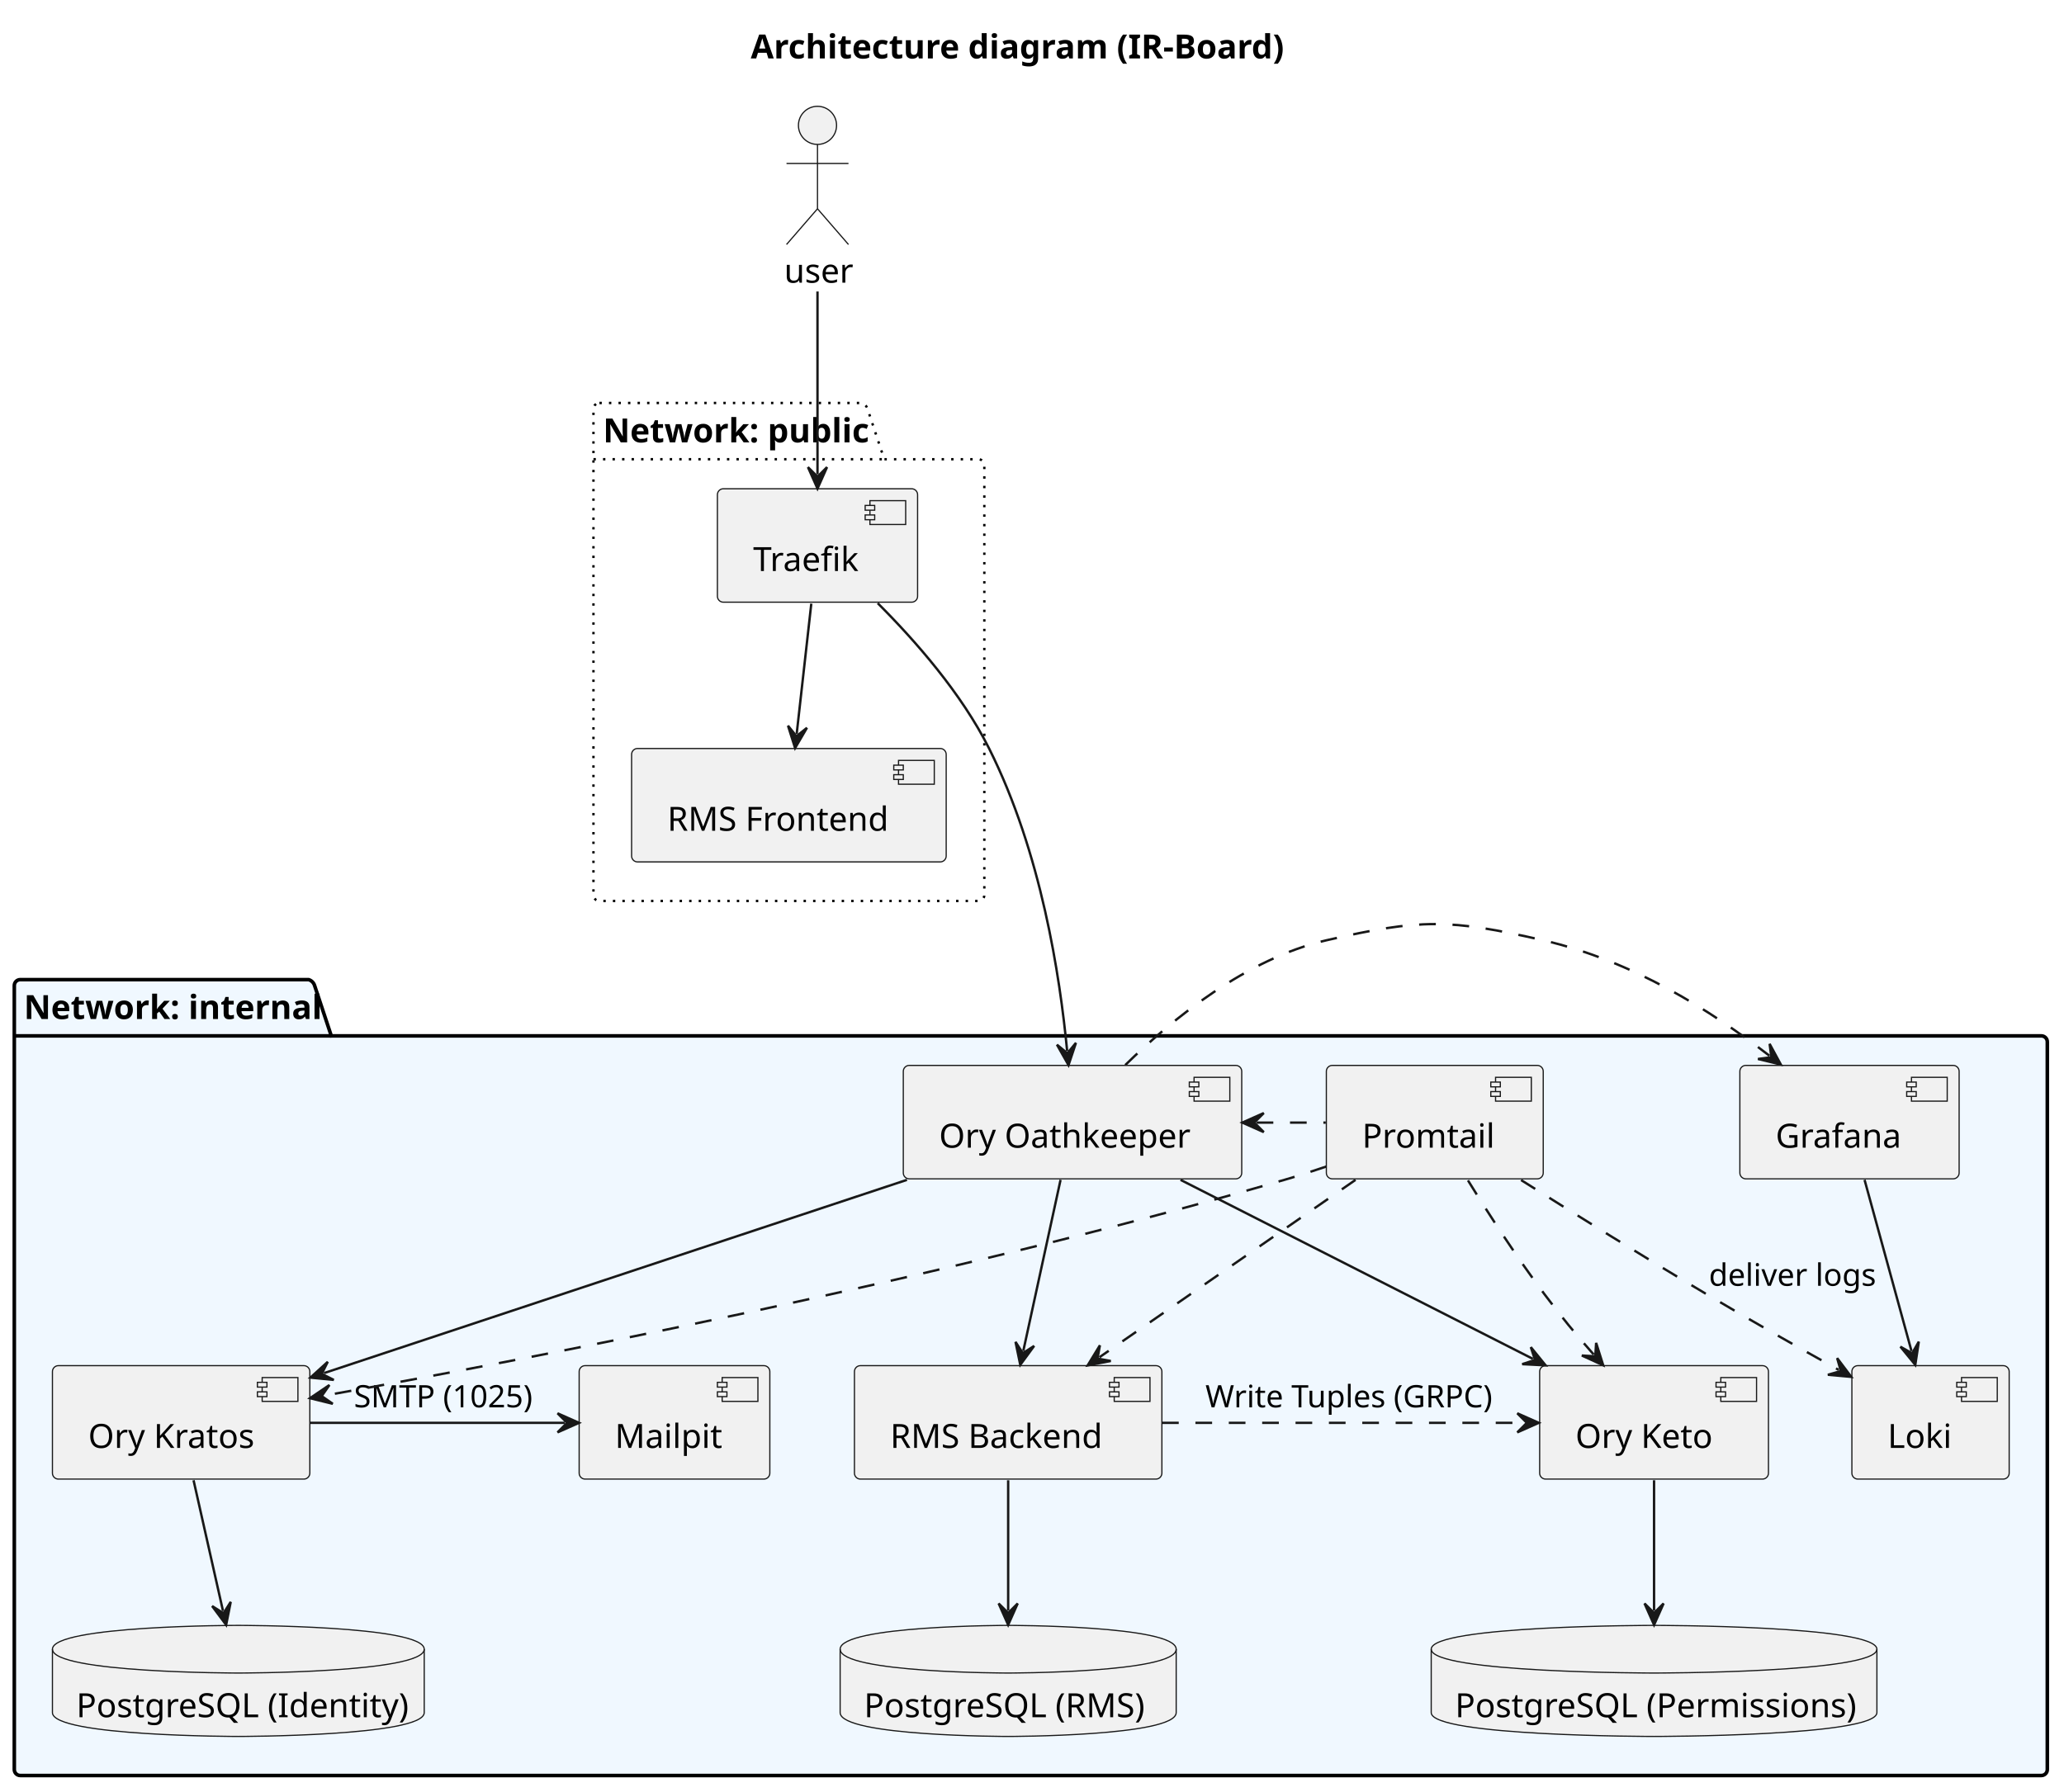
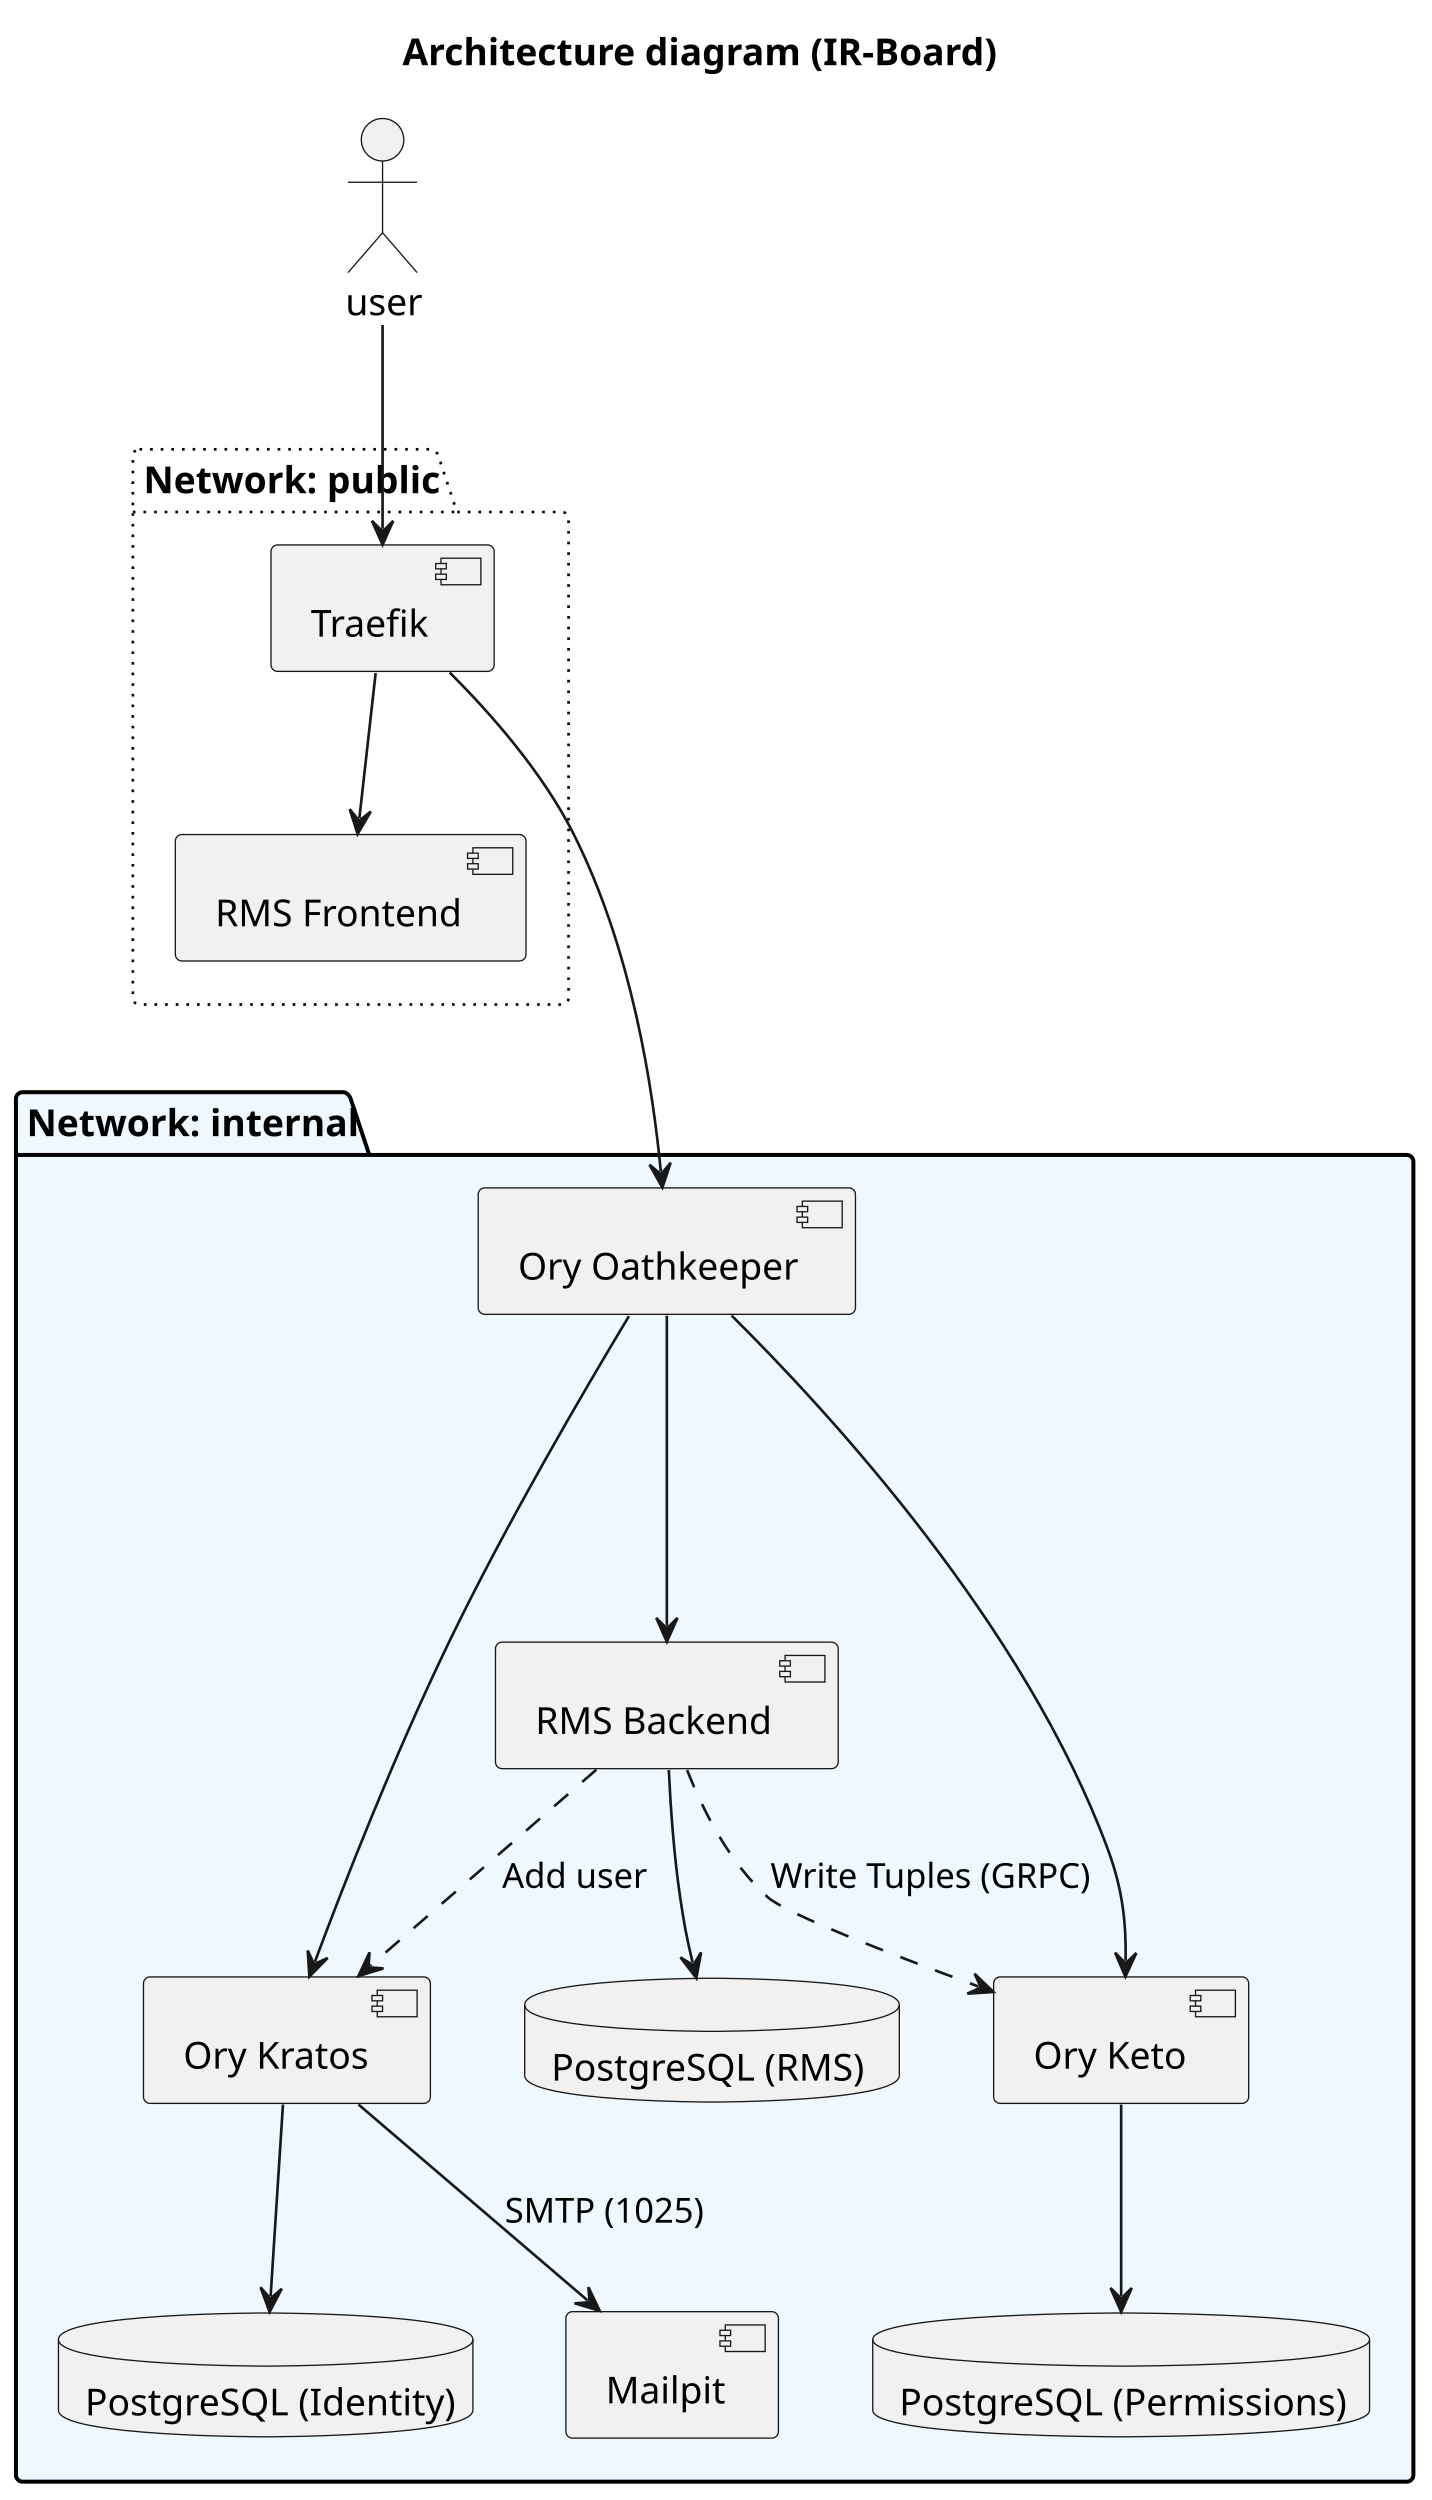
- <svg xmlns="http://www.w3.org/2000/svg" contentStyleType="text/css" height="752px" preserveAspectRatio="none" style="width:866px;height:752px;background:#FFFFFF;" version="1.1" viewBox="0 0 866 752" width="866px" zoomAndPan="magnify">
+ <svg xmlns="http://www.w3.org/2000/svg" contentStyleType="text/css" height="941px" preserveAspectRatio="none" style="width:539px;height:941px;background:#FFFFFF;" version="1.1" viewBox="0 0 539 941" width="539px" zoomAndPan="magnify">
  <defs />
  <g>
-     <text fill="#000000" font-family="sans-serif" font-size="14" font-weight="bold" lengthAdjust="spacing" textLength="222" x="315" y="24.533">Architecture diagram (IR-Board)</text>
+     <text fill="#000000" font-family="sans-serif" font-size="14" font-weight="bold" lengthAdjust="spacing" textLength="222" x="151.5" y="24.533">Architecture diagram (IR-Board)</text>
    <g id="cluster_Network: public">
-       <path d="M251.5,169.109 L361.5,169.109 A3.75,3.75 0 0 1 364,171.609 L371,192.719 L410.5,192.719 A2.5,2.5 0 0 1 413,195.219 L413,375.609 A2.5,2.5 0 0 1 410.5,378.109 L251.5,378.109 A2.5,2.5 0 0 1 249,375.609 L249,171.609 A2.5,2.5 0 0 1 251.5,169.109 " fill="none" style="stroke:#000000;stroke-width:1.0;stroke-dasharray:1.0,3.0;" />
-       <line style="stroke:#000000;stroke-width:1.0;stroke-dasharray:1.0,3.0;" x1="249" x2="371" y1="192.719" y2="192.719" />
-       <text fill="#000000" font-family="sans-serif" font-size="14" font-weight="bold" lengthAdjust="spacing" textLength="109" x="253" y="185.643">Network: public</text>
+       <path d="M52.5,169.109 L162.5,169.109 A3.75,3.75 0 0 1 165,171.609 L172,192.719 L211.5,192.719 A2.5,2.5 0 0 1 214,195.219 L214,375.609 A2.5,2.5 0 0 1 211.5,378.109 L52.5,378.109 A2.5,2.5 0 0 1 50,375.609 L50,171.609 A2.5,2.5 0 0 1 52.5,169.109 " fill="none" style="stroke:#000000;stroke-width:1.0;stroke-dasharray:1.0,3.0;" />
+       <line style="stroke:#000000;stroke-width:1.0;stroke-dasharray:1.0,3.0;" x1="50" x2="172" y1="192.719" y2="192.719" />
+       <text fill="#000000" font-family="sans-serif" font-size="14" font-weight="bold" lengthAdjust="spacing" textLength="109" x="54" y="185.643">Network: public</text>
    </g>
    <g id="cluster_Network: internal">
-       <path d="M8.5,411.109 L129.5,411.109 A3.75,3.75 0 0 1 132,413.609 L139,434.719 L856.5,434.719 A2.5,2.5 0 0 1 859,437.219 L859,742.609 A2.5,2.5 0 0 1 856.5,745.109 L8.5,745.109 A2.5,2.5 0 0 1 6,742.609 L6,413.609 A2.5,2.5 0 0 1 8.5,411.109 " fill="#F0F8FF" style="stroke:#000000;stroke-width:1.5;" />
+       <path d="M8.5,411.109 L129.5,411.109 A3.75,3.75 0 0 1 132,413.609 L139,434.719 L529.5,434.719 A2.5,2.5 0 0 1 532,437.219 L532,931.609 A2.5,2.5 0 0 1 529.5,934.109 L8.5,934.109 A2.5,2.5 0 0 1 6,931.609 L6,413.609 A2.5,2.5 0 0 1 8.5,411.109 " fill="#F0F8FF" style="stroke:#000000;stroke-width:1.5;" />
      <line style="stroke:#000000;stroke-width:1.5;" x1="6" x2="139" y1="434.719" y2="434.719" />
      <text fill="#000000" font-family="sans-serif" font-size="14" font-weight="bold" lengthAdjust="spacing" textLength="120" x="10" y="427.643">Network: internal</text>
    </g>
    <g id="elem_front">
-       <rect fill="#F1F1F1" height="47.609" rx="2.5" ry="2.5" style="stroke:#181818;stroke-width:0.5;" width="132" x="265" y="314.109" />
-       <rect fill="#F1F1F1" height="10" style="stroke:#181818;stroke-width:0.5;" width="15" x="377" y="319.109" />
-       <rect fill="#F1F1F1" height="2" style="stroke:#181818;stroke-width:0.5;" width="4" x="375" y="321.109" />
-       <rect fill="#F1F1F1" height="2" style="stroke:#181818;stroke-width:0.5;" width="4" x="375" y="325.109" />
-       <text fill="#000000" font-family="sans-serif" font-size="14" lengthAdjust="spacing" textLength="92" x="280" y="348.643">RMS Frontend</text>
+       <rect fill="#F1F1F1" height="47.609" rx="2.5" ry="2.5" style="stroke:#181818;stroke-width:0.5;" width="132" x="66" y="314.109" />
+       <rect fill="#F1F1F1" height="10" style="stroke:#181818;stroke-width:0.5;" width="15" x="178" y="319.109" />
+       <rect fill="#F1F1F1" height="2" style="stroke:#181818;stroke-width:0.5;" width="4" x="176" y="321.109" />
+       <rect fill="#F1F1F1" height="2" style="stroke:#181818;stroke-width:0.5;" width="4" x="176" y="325.109" />
+       <text fill="#000000" font-family="sans-serif" font-size="14" lengthAdjust="spacing" textLength="92" x="81" y="348.643">RMS Frontend</text>
    </g>
    <g id="elem_gateway">
-       <rect fill="#F1F1F1" height="47.609" rx="2.5" ry="2.5" style="stroke:#181818;stroke-width:0.5;" width="84" x="301" y="205.109" />
-       <rect fill="#F1F1F1" height="10" style="stroke:#181818;stroke-width:0.5;" width="15" x="365" y="210.109" />
-       <rect fill="#F1F1F1" height="2" style="stroke:#181818;stroke-width:0.5;" width="4" x="363" y="212.109" />
-       <rect fill="#F1F1F1" height="2" style="stroke:#181818;stroke-width:0.5;" width="4" x="363" y="216.109" />
-       <text fill="#000000" font-family="sans-serif" font-size="14" lengthAdjust="spacing" textLength="44" x="316" y="239.643">Traefik</text>
+       <rect fill="#F1F1F1" height="47.609" rx="2.5" ry="2.5" style="stroke:#181818;stroke-width:0.5;" width="84" x="102" y="205.109" />
+       <rect fill="#F1F1F1" height="10" style="stroke:#181818;stroke-width:0.5;" width="15" x="166" y="210.109" />
+       <rect fill="#F1F1F1" height="2" style="stroke:#181818;stroke-width:0.5;" width="4" x="164" y="212.109" />
+       <rect fill="#F1F1F1" height="2" style="stroke:#181818;stroke-width:0.5;" width="4" x="164" y="216.109" />
+       <text fill="#000000" font-family="sans-serif" font-size="14" lengthAdjust="spacing" textLength="44" x="117" y="239.643">Traefik</text>
    </g>
    <g id="elem_proxy">
-       <rect fill="#F1F1F1" height="47.609" rx="2.5" ry="2.5" style="stroke:#181818;stroke-width:0.5;" width="142" x="379" y="447.109" />
-       <rect fill="#F1F1F1" height="10" style="stroke:#181818;stroke-width:0.5;" width="15" x="501" y="452.109" />
-       <rect fill="#F1F1F1" height="2" style="stroke:#181818;stroke-width:0.5;" width="4" x="499" y="454.109" />
-       <rect fill="#F1F1F1" height="2" style="stroke:#181818;stroke-width:0.5;" width="4" x="499" y="458.109" />
-       <text fill="#000000" font-family="sans-serif" font-size="14" lengthAdjust="spacing" textLength="102" x="394" y="481.643">Ory Oathkeeper</text>
+       <rect fill="#F1F1F1" height="47.609" rx="2.5" ry="2.5" style="stroke:#181818;stroke-width:0.5;" width="142" x="180" y="447.109" />
+       <rect fill="#F1F1F1" height="10" style="stroke:#181818;stroke-width:0.5;" width="15" x="302" y="452.109" />
+       <rect fill="#F1F1F1" height="2" style="stroke:#181818;stroke-width:0.5;" width="4" x="300" y="454.109" />
+       <rect fill="#F1F1F1" height="2" style="stroke:#181818;stroke-width:0.5;" width="4" x="300" y="458.109" />
+       <text fill="#000000" font-family="sans-serif" font-size="14" lengthAdjust="spacing" textLength="102" x="195" y="481.643">Ory Oathkeeper</text>
    </g>
    <g id="elem_kratos">
-       <rect fill="#F1F1F1" height="47.609" rx="2.5" ry="2.5" style="stroke:#181818;stroke-width:0.5;" width="108" x="22" y="573.109" />
-       <rect fill="#F1F1F1" height="10" style="stroke:#181818;stroke-width:0.5;" width="15" x="110" y="578.109" />
-       <rect fill="#F1F1F1" height="2" style="stroke:#181818;stroke-width:0.5;" width="4" x="108" y="580.109" />
-       <rect fill="#F1F1F1" height="2" style="stroke:#181818;stroke-width:0.5;" width="4" x="108" y="584.109" />
-       <text fill="#000000" font-family="sans-serif" font-size="14" lengthAdjust="spacing" textLength="68" x="37" y="607.643">Ory Kratos</text>
+       <rect fill="#F1F1F1" height="47.609" rx="2.5" ry="2.5" style="stroke:#181818;stroke-width:0.5;" width="108" x="54" y="744.109" />
+       <rect fill="#F1F1F1" height="10" style="stroke:#181818;stroke-width:0.5;" width="15" x="142" y="749.109" />
+       <rect fill="#F1F1F1" height="2" style="stroke:#181818;stroke-width:0.5;" width="4" x="140" y="751.109" />
+       <rect fill="#F1F1F1" height="2" style="stroke:#181818;stroke-width:0.5;" width="4" x="140" y="755.109" />
+       <text fill="#000000" font-family="sans-serif" font-size="14" lengthAdjust="spacing" textLength="68" x="69" y="778.643">Ory Kratos</text>
    </g>
    <g id="elem_keto">
-       <rect fill="#F1F1F1" height="47.609" rx="2.5" ry="2.5" style="stroke:#181818;stroke-width:0.5;" width="96" x="646" y="573.109" />
-       <rect fill="#F1F1F1" height="10" style="stroke:#181818;stroke-width:0.5;" width="15" x="722" y="578.109" />
-       <rect fill="#F1F1F1" height="2" style="stroke:#181818;stroke-width:0.5;" width="4" x="720" y="580.109" />
-       <rect fill="#F1F1F1" height="2" style="stroke:#181818;stroke-width:0.5;" width="4" x="720" y="584.109" />
-       <text fill="#000000" font-family="sans-serif" font-size="14" lengthAdjust="spacing" textLength="56" x="661" y="607.643">Ory Keto</text>
+       <rect fill="#F1F1F1" height="47.609" rx="2.5" ry="2.5" style="stroke:#181818;stroke-width:0.5;" width="96" x="374" y="744.109" />
+       <rect fill="#F1F1F1" height="10" style="stroke:#181818;stroke-width:0.5;" width="15" x="450" y="749.109" />
+       <rect fill="#F1F1F1" height="2" style="stroke:#181818;stroke-width:0.5;" width="4" x="448" y="751.109" />
+       <rect fill="#F1F1F1" height="2" style="stroke:#181818;stroke-width:0.5;" width="4" x="448" y="755.109" />
+       <text fill="#000000" font-family="sans-serif" font-size="14" lengthAdjust="spacing" textLength="56" x="389" y="778.643">Ory Keto</text>
    </g>
    <g id="elem_backend">
-       <rect fill="#F1F1F1" height="47.609" rx="2.5" ry="2.5" style="stroke:#181818;stroke-width:0.5;" width="129" x="358.5" y="573.109" />
-       <rect fill="#F1F1F1" height="10" style="stroke:#181818;stroke-width:0.5;" width="15" x="467.5" y="578.109" />
-       <rect fill="#F1F1F1" height="2" style="stroke:#181818;stroke-width:0.5;" width="4" x="465.5" y="580.109" />
-       <rect fill="#F1F1F1" height="2" style="stroke:#181818;stroke-width:0.5;" width="4" x="465.5" y="584.109" />
-       <text fill="#000000" font-family="sans-serif" font-size="14" lengthAdjust="spacing" textLength="89" x="373.5" y="607.643">RMS Backend</text>
-     </g>
-     <g id="elem_Loki">
-       <rect fill="#F1F1F1" height="47.609" rx="2.5" ry="2.5" style="stroke:#181818;stroke-width:0.5;" width="66" x="777" y="573.109" />
-       <rect fill="#F1F1F1" height="10" style="stroke:#181818;stroke-width:0.5;" width="15" x="823" y="578.109" />
-       <rect fill="#F1F1F1" height="2" style="stroke:#181818;stroke-width:0.5;" width="4" x="821" y="580.109" />
-       <rect fill="#F1F1F1" height="2" style="stroke:#181818;stroke-width:0.5;" width="4" x="821" y="584.109" />
-       <text fill="#000000" font-family="sans-serif" font-size="14" lengthAdjust="spacing" textLength="26" x="792" y="607.643">Loki</text>
-     </g>
-     <g id="elem_Grafana">
-       <rect fill="#F1F1F1" height="47.609" rx="2.5" ry="2.5" style="stroke:#181818;stroke-width:0.5;" width="92" x="730" y="447.109" />
-       <rect fill="#F1F1F1" height="10" style="stroke:#181818;stroke-width:0.5;" width="15" x="802" y="452.109" />
-       <rect fill="#F1F1F1" height="2" style="stroke:#181818;stroke-width:0.5;" width="4" x="800" y="454.109" />
-       <rect fill="#F1F1F1" height="2" style="stroke:#181818;stroke-width:0.5;" width="4" x="800" y="458.109" />
-       <text fill="#000000" font-family="sans-serif" font-size="14" lengthAdjust="spacing" textLength="52" x="745" y="481.643">Grafana</text>
-     </g>
-     <g id="elem_Promtail">
-       <rect fill="#F1F1F1" height="47.609" rx="2.5" ry="2.5" style="stroke:#181818;stroke-width:0.5;" width="91" x="556.5" y="447.109" />
-       <rect fill="#F1F1F1" height="10" style="stroke:#181818;stroke-width:0.5;" width="15" x="627.5" y="452.109" />
-       <rect fill="#F1F1F1" height="2" style="stroke:#181818;stroke-width:0.5;" width="4" x="625.5" y="454.109" />
-       <rect fill="#F1F1F1" height="2" style="stroke:#181818;stroke-width:0.5;" width="4" x="625.5" y="458.109" />
-       <text fill="#000000" font-family="sans-serif" font-size="14" lengthAdjust="spacing" textLength="51" x="571.5" y="481.643">Promtail</text>
+       <rect fill="#F1F1F1" height="47.609" rx="2.5" ry="2.5" style="stroke:#181818;stroke-width:0.5;" width="129" x="186.5" y="618.109" />
+       <rect fill="#F1F1F1" height="10" style="stroke:#181818;stroke-width:0.5;" width="15" x="295.5" y="623.109" />
+       <rect fill="#F1F1F1" height="2" style="stroke:#181818;stroke-width:0.5;" width="4" x="293.5" y="625.109" />
+       <rect fill="#F1F1F1" height="2" style="stroke:#181818;stroke-width:0.5;" width="4" x="293.5" y="629.109" />
+       <text fill="#000000" font-family="sans-serif" font-size="14" lengthAdjust="spacing" textLength="89" x="201.5" y="652.643">RMS Backend</text>
    </g>
    <g id="elem_mail">
-       <rect fill="#F1F1F1" height="47.609" rx="2.5" ry="2.5" style="stroke:#181818;stroke-width:0.5;" width="80" x="243" y="573.109" />
-       <rect fill="#F1F1F1" height="10" style="stroke:#181818;stroke-width:0.5;" width="15" x="303" y="578.109" />
-       <rect fill="#F1F1F1" height="2" style="stroke:#181818;stroke-width:0.5;" width="4" x="301" y="580.109" />
-       <rect fill="#F1F1F1" height="2" style="stroke:#181818;stroke-width:0.5;" width="4" x="301" y="584.109" />
-       <text fill="#000000" font-family="sans-serif" font-size="14" lengthAdjust="spacing" textLength="40" x="258" y="607.643">Mailpit</text>
+       <rect fill="#F1F1F1" height="47.609" rx="2.5" ry="2.5" style="stroke:#181818;stroke-width:0.5;" width="80" x="213" y="870.109" />
+       <rect fill="#F1F1F1" height="10" style="stroke:#181818;stroke-width:0.5;" width="15" x="273" y="875.109" />
+       <rect fill="#F1F1F1" height="2" style="stroke:#181818;stroke-width:0.5;" width="4" x="271" y="877.109" />
+       <rect fill="#F1F1F1" height="2" style="stroke:#181818;stroke-width:0.5;" width="4" x="271" y="881.109" />
+       <text fill="#000000" font-family="sans-serif" font-size="14" lengthAdjust="spacing" textLength="40" x="228" y="904.643">Mailpit</text>
    </g>
    <g id="elem_db_rms">
-       <path d="M352.5,692.109 C352.5,682.109 423,682.109 423,682.109 C423,682.109 493.5,682.109 493.5,692.109 L493.5,718.719 C493.5,728.719 423,728.719 423,728.719 C423,728.719 352.5,728.719 352.5,718.719 L352.5,692.109 " fill="#F1F1F1" style="stroke:#181818;stroke-width:0.5;" />
-       <path d="M352.5,692.109 C352.5,702.109 423,702.109 423,702.109 C423,702.109 493.5,702.109 493.5,692.109 " fill="none" style="stroke:#181818;stroke-width:0.5;" />
-       <text fill="#000000" font-family="sans-serif" font-size="14" lengthAdjust="spacing" textLength="121" x="362.5" y="720.643">PostgreSQL (RMS)</text>
+       <path d="M197.5,754.609 C197.5,744.609 268,744.609 268,744.609 C268,744.609 338.5,744.609 338.5,754.609 L338.5,781.219 C338.5,791.219 268,791.219 268,791.219 C268,791.219 197.5,791.219 197.5,781.219 L197.5,754.609 " fill="#F1F1F1" style="stroke:#181818;stroke-width:0.5;" />
+       <path d="M197.5,754.609 C197.5,764.609 268,764.609 268,764.609 C268,764.609 338.5,764.609 338.5,754.609 " fill="none" style="stroke:#181818;stroke-width:0.5;" />
+       <text fill="#000000" font-family="sans-serif" font-size="14" lengthAdjust="spacing" textLength="121" x="207.5" y="783.143">PostgreSQL (RMS)</text>
    </g>
    <g id="elem_db_auth">
-       <path d="M22,692.109 C22,682.109 100,682.109 100,682.109 C100,682.109 178,682.109 178,692.109 L178,718.719 C178,728.719 100,728.719 100,728.719 C100,728.719 22,728.719 22,718.719 L22,692.109 " fill="#F1F1F1" style="stroke:#181818;stroke-width:0.5;" />
-       <path d="M22,692.109 C22,702.109 100,702.109 100,702.109 C100,702.109 178,702.109 178,692.109 " fill="none" style="stroke:#181818;stroke-width:0.5;" />
-       <text fill="#000000" font-family="sans-serif" font-size="14" lengthAdjust="spacing" textLength="136" x="32" y="720.643">PostgreSQL (Identity)</text>
+       <path d="M22,880.609 C22,870.609 100,870.609 100,870.609 C100,870.609 178,870.609 178,880.609 L178,907.219 C178,917.219 100,917.219 100,917.219 C100,917.219 22,917.219 22,907.219 L22,880.609 " fill="#F1F1F1" style="stroke:#181818;stroke-width:0.5;" />
+       <path d="M22,880.609 C22,890.609 100,890.609 100,890.609 C100,890.609 178,890.609 178,880.609 " fill="none" style="stroke:#181818;stroke-width:0.5;" />
+       <text fill="#000000" font-family="sans-serif" font-size="14" lengthAdjust="spacing" textLength="136" x="32" y="909.143">PostgreSQL (Identity)</text>
    </g>
    <g id="elem_db_perm">
-       <path d="M600.5,692.109 C600.5,682.109 694,682.109 694,682.109 C694,682.109 787.5,682.109 787.5,692.109 L787.5,718.719 C787.5,728.719 694,728.719 694,728.719 C694,728.719 600.5,728.719 600.5,718.719 L600.5,692.109 " fill="#F1F1F1" style="stroke:#181818;stroke-width:0.5;" />
-       <path d="M600.5,692.109 C600.5,702.109 694,702.109 694,702.109 C694,702.109 787.5,702.109 787.5,692.109 " fill="none" style="stroke:#181818;stroke-width:0.5;" />
-       <text fill="#000000" font-family="sans-serif" font-size="14" lengthAdjust="spacing" textLength="167" x="610.5" y="720.643">PostgreSQL (Permissions)</text>
+       <path d="M328.5,880.609 C328.5,870.609 422,870.609 422,870.609 C422,870.609 515.5,870.609 515.5,880.609 L515.5,907.219 C515.5,917.219 422,917.219 422,917.219 C422,917.219 328.5,917.219 328.5,907.219 L328.5,880.609 " fill="#F1F1F1" style="stroke:#181818;stroke-width:0.5;" />
+       <path d="M328.5,880.609 C328.5,890.609 422,890.609 422,890.609 C422,890.609 515.5,890.609 515.5,880.609 " fill="none" style="stroke:#181818;stroke-width:0.5;" />
+       <text fill="#000000" font-family="sans-serif" font-size="14" lengthAdjust="spacing" textLength="167" x="338.5" y="909.143">PostgreSQL (Permissions)</text>
    </g>
    <g id="elem_user">
-       <ellipse cx="343" cy="52.609" fill="#F1F1F1" rx="8" ry="8" style="stroke:#181818;stroke-width:0.5;" />
-       <path d="M343,60.609 L343,87.609 M330,68.609 L356,68.609 M343,87.609 L330,102.609 M343,87.609 L356,102.609 " fill="none" style="stroke:#181818;stroke-width:0.5;" />
-       <text fill="#000000" font-family="sans-serif" font-size="14" lengthAdjust="spacing" textLength="28" x="329" y="118.643">user</text>
+       <ellipse cx="144" cy="52.609" fill="#F1F1F1" rx="8" ry="8" style="stroke:#181818;stroke-width:0.5;" />
+       <path d="M144,60.609 L144,87.609 M131,68.609 L157,68.609 M144,87.609 L131,102.609 M144,87.609 L157,102.609 " fill="none" style="stroke:#181818;stroke-width:0.5;" />
+       <text fill="#000000" font-family="sans-serif" font-size="14" lengthAdjust="spacing" textLength="28" x="130" y="118.643">user</text>
    </g>
    <g id="link_user_gateway">
-       <path d="M343,122.319 C343,148.649 343,176.779 343,199.049 " fill="none" id="user-to-gateway" style="stroke:#181818;stroke-width:1.0;" />
-       <polygon fill="#181818" points="343,205.049,347,196.049,343,200.049,339,196.049,343,205.049" style="stroke:#181818;stroke-width:1.0;" />
+       <path d="M144,122.319 C144,148.649 144,176.779 144,199.049 " fill="none" id="user-to-gateway" style="stroke:#181818;stroke-width:1.0;" />
+       <polygon fill="#181818" points="144,205.049,148,196.049,144,200.049,140,196.049,144,205.049" style="stroke:#181818;stroke-width:1.0;" />
    </g>
    <g id="link_gateway_front">
-       <path d="M340.4,253.329 C338.38,271.269 336.278,290.037 334.268,307.977 " fill="none" id="gateway-to-front" style="stroke:#181818;stroke-width:1.0;" />
-       <polygon fill="#181818" points="333.6,313.939,338.577,305.441,334.157,308.971,330.627,304.55,333.6,313.939" style="stroke:#181818;stroke-width:1.0;" />
+       <path d="M141.4,253.329 C139.38,271.269 137.278,290.037 135.268,307.977 " fill="none" id="gateway-to-front" style="stroke:#181818;stroke-width:1.0;" />
+       <polygon fill="#181818" points="134.6,313.939,139.577,305.441,135.157,308.971,131.627,304.55,134.6,313.939" style="stroke:#181818;stroke-width:1.0;" />
    </g>
    <g id="link_gateway_proxy">
-       <path d="M368.26,253.129 C383.99,268.839 403.38,290.929 415,314.109 C436.95,357.909 444.692,409.497 447.742,441.017 " fill="none" id="gateway-to-proxy" style="stroke:#181818;stroke-width:1.0;" />
-       <polygon fill="#181818" points="448.32,446.989,451.435,437.646,447.838,442.013,443.472,438.416,448.32,446.989" style="stroke:#181818;stroke-width:1.0;" />
+       <path d="M169.26,253.129 C184.99,268.839 204.38,290.929 216,314.109 C237.95,357.909 245.692,409.497 248.742,441.017 " fill="none" id="gateway-to-proxy" style="stroke:#181818;stroke-width:1.0;" />
+       <polygon fill="#181818" points="249.32,446.989,252.435,437.646,248.838,442.013,244.472,438.416,249.32,446.989" style="stroke:#181818;stroke-width:1.0;" />
    </g>
    <g id="link_proxy_kratos">
-       <path d="M380.53,495.139 C308.18,519.129 202.045,554.321 135.935,576.241 " fill="none" id="proxy-to-kratos" style="stroke:#181818;stroke-width:1.0;" />
-       <polygon fill="#181818" points="130.24,578.129,140.042,579.094,134.986,576.556,137.524,571.5,130.24,578.129" style="stroke:#181818;stroke-width:1.0;" />
+       <path d="M236.74,495.399 C219.61,523.829 190.5,573.609 169,618.109 C147.96,661.649 129.599,708.768 118.539,738.388 " fill="none" id="proxy-to-kratos" style="stroke:#181818;stroke-width:1.0;" />
+       <polygon fill="#181818" points="116.44,744.009,123.335,736.977,118.189,739.325,115.841,734.179,116.44,744.009" style="stroke:#181818;stroke-width:1.0;" />
    </g>
-     <g id="link_keto_proxy">
-       <path d="M643.161,570.271 C599.411,548.041 539.01,517.349 495.32,495.139 " fill="none" id="keto-backto-proxy" style="stroke:#181818;stroke-width:1.0;" />
-       <polygon fill="#181818" points="648.51,572.989,642.298,565.346,644.052,570.724,638.674,572.479,648.51,572.989" style="stroke:#181818;stroke-width:1.0;" />
-     </g>
-     <g id="link_proxy_Grafana">
-       <path d="M472.14,446.949 C491.97,427.549 523,402.319 556.5,394.609 C595.92,385.539 608.08,385.539 647.5,394.609 C685.2,403.279 717.795,424.109 742.426,443.069 " fill="none" id="proxy-to-Grafana" style="stroke:#181818;stroke-width:1.0;stroke-dasharray:7.0,7.0;" />
-       <polygon fill="#181818" points="747.18,446.729,742.488,438.07,743.218,443.679,737.608,444.409,747.18,446.729" style="stroke:#181818;stroke-width:1.0;" />
+     <g id="link_proxy_keto">
+       <path d="M275.37,495.169 C313.48,532.969 386.04,612.339 417,696.109 C422.65,711.409 423.899,723.81 423.688,738.04 " fill="none" id="proxy-to-keto" style="stroke:#181818;stroke-width:1.0;" />
+       <polygon fill="#181818" points="423.6,744.039,427.732,735.099,423.674,739.04,419.733,734.981,423.6,744.039" style="stroke:#181818;stroke-width:1.0;" />
    </g>
    <g id="link_proxy_backend">
-       <path d="M444.98,495.139 C440.17,517.279 434.196,544.687 429.356,566.917 " fill="none" id="proxy-to-backend" style="stroke:#181818;stroke-width:1.0;" />
-       <polygon fill="#181818" points="428.08,572.779,433.903,564.836,429.144,567.894,426.086,563.134,428.08,572.779" style="stroke:#181818;stroke-width:1.0;" />
+       <path d="M251,495.249 C251,527.529 251,579.709 251,611.969 " fill="none" id="proxy-to-backend" style="stroke:#181818;stroke-width:1.0;" />
+       <polygon fill="#181818" points="251,617.969,255,608.969,251,612.969,247,608.969,251,617.969" style="stroke:#181818;stroke-width:1.0;" />
    </g>
    <g id="link_kratos_mail">
-       <path d="M130.12,597.109 C165.45,597.109 204.82,597.109 236.93,597.109 " fill="none" id="kratos-to-mail" style="stroke:#181818;stroke-width:1.0;" />
-       <polygon fill="#181818" points="242.93,597.109,233.93,593.109,237.93,597.109,233.93,601.109,242.93,597.109" style="stroke:#181818;stroke-width:1.0;" />
-       <text fill="#000000" font-family="sans-serif" font-size="13" lengthAdjust="spacing" textLength="76" x="148.5" y="590.605">SMTP (1025)</text>
+       <path d="M134.93,792.139 C160.81,814.279 195.16,843.65 221.16,865.88 " fill="none" id="kratos-to-mail" style="stroke:#181818;stroke-width:1.0;" />
+       <polygon fill="#181818" points="225.72,869.779,221.479,860.89,221.92,866.53,216.28,866.971,225.72,869.779" style="stroke:#181818;stroke-width:1.0;" />
+       <text fill="#000000" font-family="sans-serif" font-size="13" lengthAdjust="spacing" textLength="76" x="190" y="836.605">SMTP (1025)</text>
    </g>
    <g id="link_backend_keto">
-       <path d="M487.57,597.109 C536.1,597.109 595.54,597.109 639.62,597.109 " fill="none" id="backend-to-keto" style="stroke:#181818;stroke-width:1.0;stroke-dasharray:7.0,7.0;" />
-       <polygon fill="#181818" points="645.62,597.109,636.62,593.109,640.62,597.109,636.62,601.109,645.62,597.109" style="stroke:#181818;stroke-width:1.0;" />
-       <text fill="#000000" font-family="sans-serif" font-size="13" lengthAdjust="spacing" textLength="122" x="505.75" y="590.605">Write Tuples (GRPC)</text>
+       <path d="M258.61,666.259 C264.7,681.629 274.61,701.249 289,714.109 C295.81,720.199 333.021,734.692 368.271,747.702 " fill="none" id="backend-to-keto" style="stroke:#181818;stroke-width:1.0;stroke-dasharray:7.0,7.0;" />
+       <polygon fill="#181818" points="373.9,749.779,366.842,742.911,369.209,748.048,364.072,750.416,373.9,749.779" style="stroke:#181818;stroke-width:1.0;" />
+       <text fill="#000000" font-family="sans-serif" font-size="13" lengthAdjust="spacing" textLength="122" x="290" y="710.605">Write Tuples (GRPC)</text>
+     </g>
+     <g id="link_backend_kratos">
+       <path d="M224.44,666.139 C198.91,688.279 165.073,717.618 139.443,739.848 " fill="none" id="backend-to-kratos" style="stroke:#181818;stroke-width:1.0;stroke-dasharray:7.0,7.0;" />
+       <polygon fill="#181818" points="134.91,743.779,144.33,740.904,138.687,740.503,139.088,734.861,134.91,743.779" style="stroke:#181818;stroke-width:1.0;" />
+       <text fill="#000000" font-family="sans-serif" font-size="13" lengthAdjust="spacing" textLength="52" x="189" y="710.605">Add user</text>
    </g>
    <g id="link_backend_db_rms">
-       <path d="M423,621.219 C423,639.199 423,658.029 423,675.909 " fill="none" id="backend-to-db_rms" style="stroke:#181818;stroke-width:1.0;" />
-       <polygon fill="#181818" points="423,681.909,427,672.909,423,676.909,419,672.909,423,681.909" style="stroke:#181818;stroke-width:1.0;" />
+       <path d="M251.74,666.229 C252.4,680.159 253.66,698.219 256,714.109 C257.49,724.189 258.464,729.364 260.704,738.724 " fill="none" id="backend-to-db_rms" style="stroke:#181818;stroke-width:1.0;" />
+       <polygon fill="#181818" points="262.1,744.559,263.896,734.876,260.936,739.697,256.115,736.737,262.1,744.559" style="stroke:#181818;stroke-width:1.0;" />
    </g>
    <g id="link_kratos_db_auth">
-       <path d="M81.21,621.219 C85.26,639.199 89.544,658.176 93.564,676.056 " fill="none" id="kratos-to-db_auth" style="stroke:#181818;stroke-width:1.0;" />
-       <polygon fill="#181818" points="94.88,681.909,96.808,672.251,93.783,677.031,89.003,674.006,94.88,681.909" style="stroke:#181818;stroke-width:1.0;" />
+       <path d="M106.51,792.139 C105.08,814.419 103.295,841.982 101.865,864.212 " fill="none" id="kratos-to-db_auth" style="stroke:#181818;stroke-width:1.0;" />
+       <polygon fill="#181818" points="101.48,870.199,106.049,861.475,101.801,865.21,98.066,860.961,101.48,870.199" style="stroke:#181818;stroke-width:1.0;" />
    </g>
    <g id="link_keto_db_perm">
-       <path d="M694,621.219 C694,639.199 694,658.029 694,675.909 " fill="none" id="keto-to-db_perm" style="stroke:#181818;stroke-width:1.0;" />
-       <polygon fill="#181818" points="694,681.909,698,672.909,694,676.909,690,672.909,694,681.909" style="stroke:#181818;stroke-width:1.0;" />
-     </g>
-     <g id="link_Grafana_Loki">
-       <path d="M782.32,495.139 C788.38,517.279 795.925,544.763 802.015,566.993 " fill="none" id="Grafana-to-Loki" style="stroke:#181818;stroke-width:1.0;" />
-       <polygon fill="#181818" points="803.6,572.779,805.08,563.042,802.279,567.957,797.364,565.156,803.6,572.779" style="stroke:#181818;stroke-width:1.0;" />
-     </g>
-     <g id="link_Promtail_Loki">
-       <path d="M638.2,495.219 C660.49,509.309 689.73,527.529 716,543.109 C735.98,554.959 753.417,564.842 771.497,574.902 " fill="none" id="Promtail-to-Loki" style="stroke:#181818;stroke-width:1.0;stroke-dasharray:7.0,7.0;" />
-       <polygon fill="#181818" points="776.74,577.819,770.82,569.948,772.371,575.388,766.931,576.939,776.74,577.819" style="stroke:#181818;stroke-width:1.0;" />
-       <text fill="#000000" font-family="sans-serif" font-size="13" lengthAdjust="spacing" textLength="64" x="717" y="539.605">deliver logs</text>
-     </g>
-     <g id="link_Promtail_kratos">
-       <path d="M556.48,489.549 C550.63,491.549 544.7,493.459 539,495.109 C393.22,537.409 222.986,570.143 135.966,585.713 " fill="none" id="Promtail-to-kratos" style="stroke:#181818;stroke-width:1.0;stroke-dasharray:7.0,7.0;" />
-       <polygon fill="#181818" points="130.06,586.769,139.624,589.122,134.982,585.889,138.215,581.247,130.06,586.769" style="stroke:#181818;stroke-width:1.0;" />
-     </g>
-     <g id="link_Promtail_keto">
-       <path d="M615.92,495.359 C624.66,509.499 636.44,527.729 648,543.109 C655.62,553.239 660.665,559.385 668.686,568.455 " fill="none" id="Promtail-to-keto" style="stroke:#181818;stroke-width:1.0;stroke-dasharray:7.0,7.0;" />
-       <polygon fill="#181818" points="672.66,572.949,669.695,563.558,669.348,569.204,663.702,568.857,672.66,572.949" style="stroke:#181818;stroke-width:1.0;" />
-     </g>
-     <g id="link_Promtail_backend">
-       <path d="M568.75,495.139 C536.7,517.349 493.403,547.343 461.303,569.573 " fill="none" id="Promtail-to-backend" style="stroke:#181818;stroke-width:1.0;stroke-dasharray:7.0,7.0;" />
-       <polygon fill="#181818" points="456.37,572.989,466.046,571.154,460.481,570.143,461.492,564.577,456.37,572.989" style="stroke:#181818;stroke-width:1.0;" />
-     </g>
-     <g id="link_proxy_Promtail">
-       <path d="M527.25,471.109 C538.92,471.109 544.59,471.109 556.26,471.109 " fill="none" id="proxy-backto-Promtail" style="stroke:#181818;stroke-width:1.0;stroke-dasharray:7.0,7.0;" />
-       <polygon fill="#181818" points="521.25,471.109,530.25,475.109,526.25,471.109,530.25,467.109,521.25,471.109" style="stroke:#181818;stroke-width:1.0;" />
+       <path d="M422,792.139 C422,814.419 422,841.969 422,864.199 " fill="none" id="keto-to-db_perm" style="stroke:#181818;stroke-width:1.0;" />
+       <polygon fill="#181818" points="422,870.199,426,861.199,422,865.199,418,861.199,422,870.199" style="stroke:#181818;stroke-width:1.0;" />
    </g>
  </g>
</svg>
